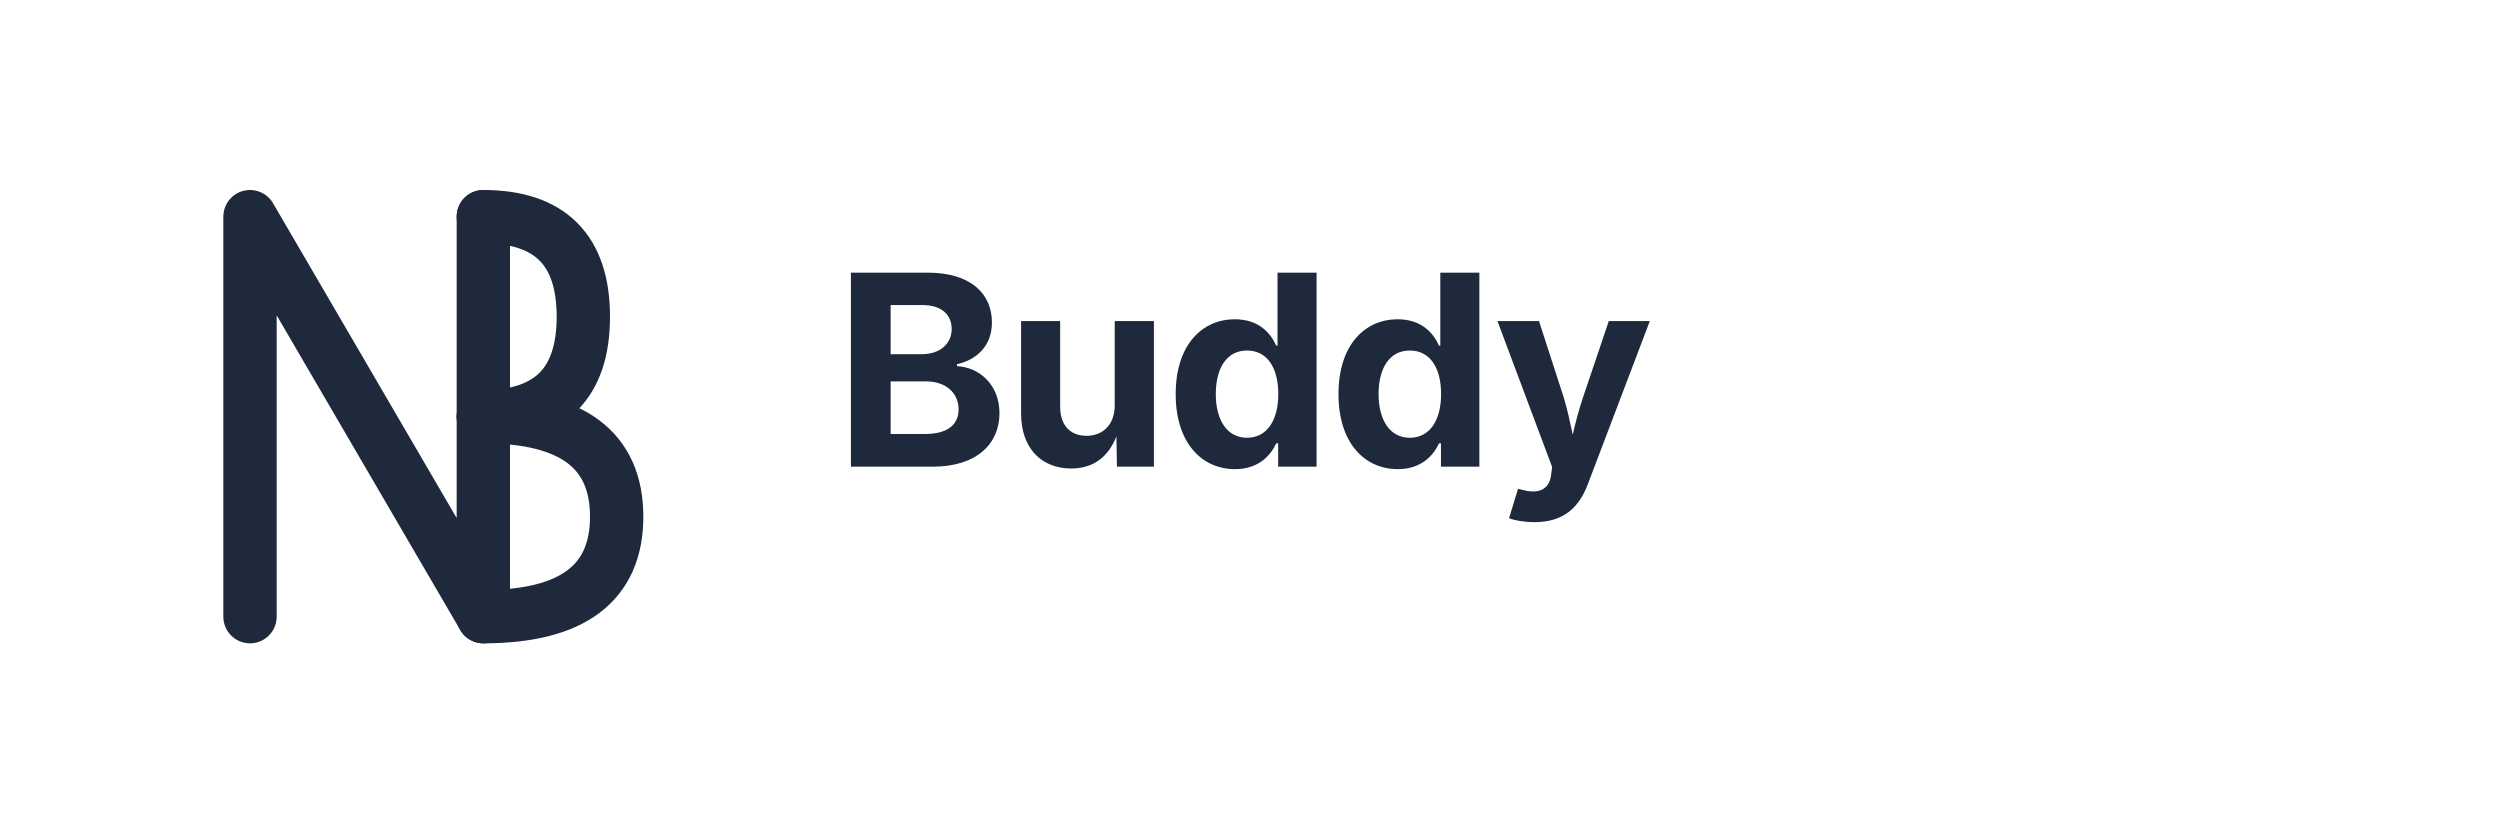
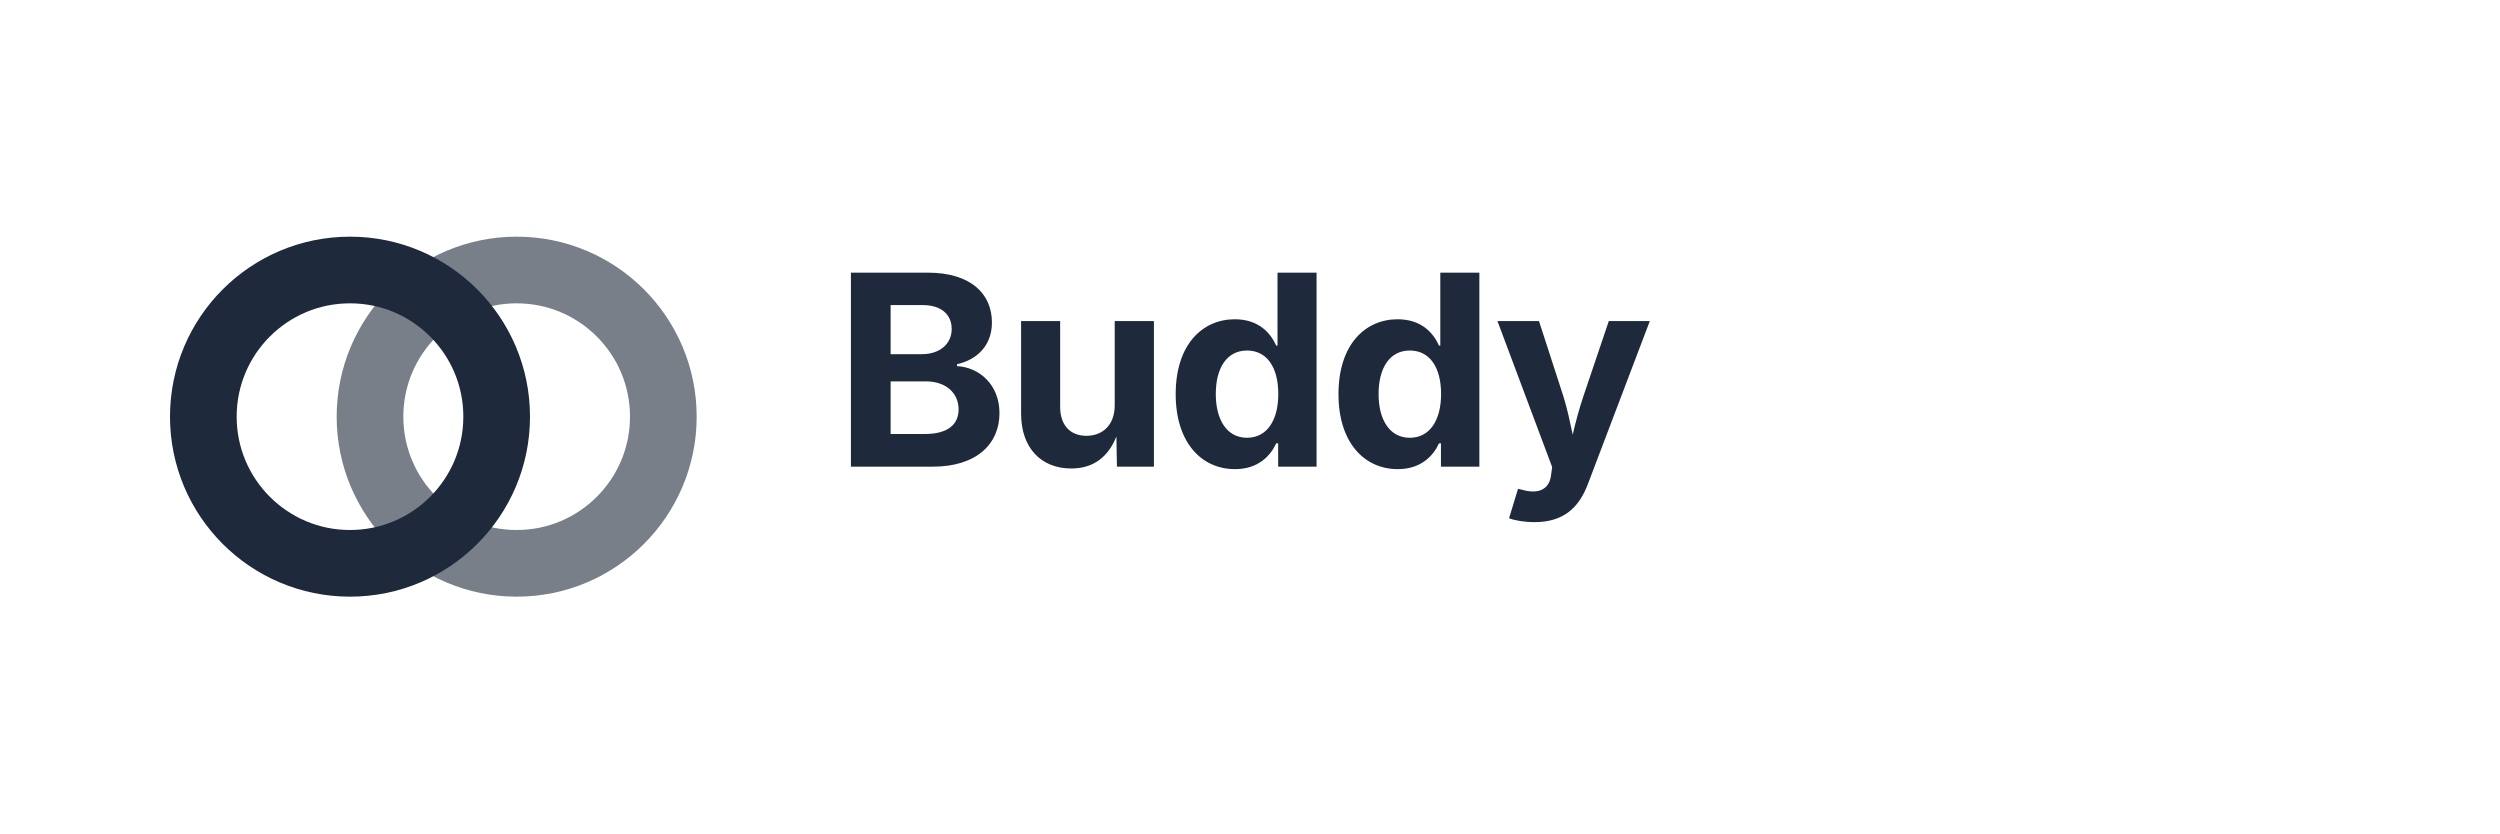
<svg xmlns="http://www.w3.org/2000/svg" viewBox="0 0 300 100" width="100%" height="100%">
  <g transform="translate(10, 10) scale(0.8)">
    <g fill="#1e293b" stroke="#1e293b" stroke-linecap="round" stroke-linejoin="round">
-       <path d="M 25 80 L 25 20 L 60 80 L 60 20" fill="none" stroke-width="8" />
-       <path d="M 60 50 Q 80 50 80 65 Q 80 80 60 80" fill="none" stroke-width="8" />
-       <path d="M 60 20 Q 75 20 75 35 Q 75 50 60 50" fill="none" stroke-width="8" />
+       <circle cx="40" cy="50" r="22" fill="none" stroke-width="10" />
+       <circle cx="65" cy="50" r="22" fill="none" stroke-width="10" opacity="0.6" />
    </g>
  </g>
  <text x="100" y="56" font-family="'Inter', -apple-system, sans-serif" font-weight="700" font-size="32" letter-spacing="-0.02em" fill="#1e293b">
    Buddy
  </text>
</svg>
